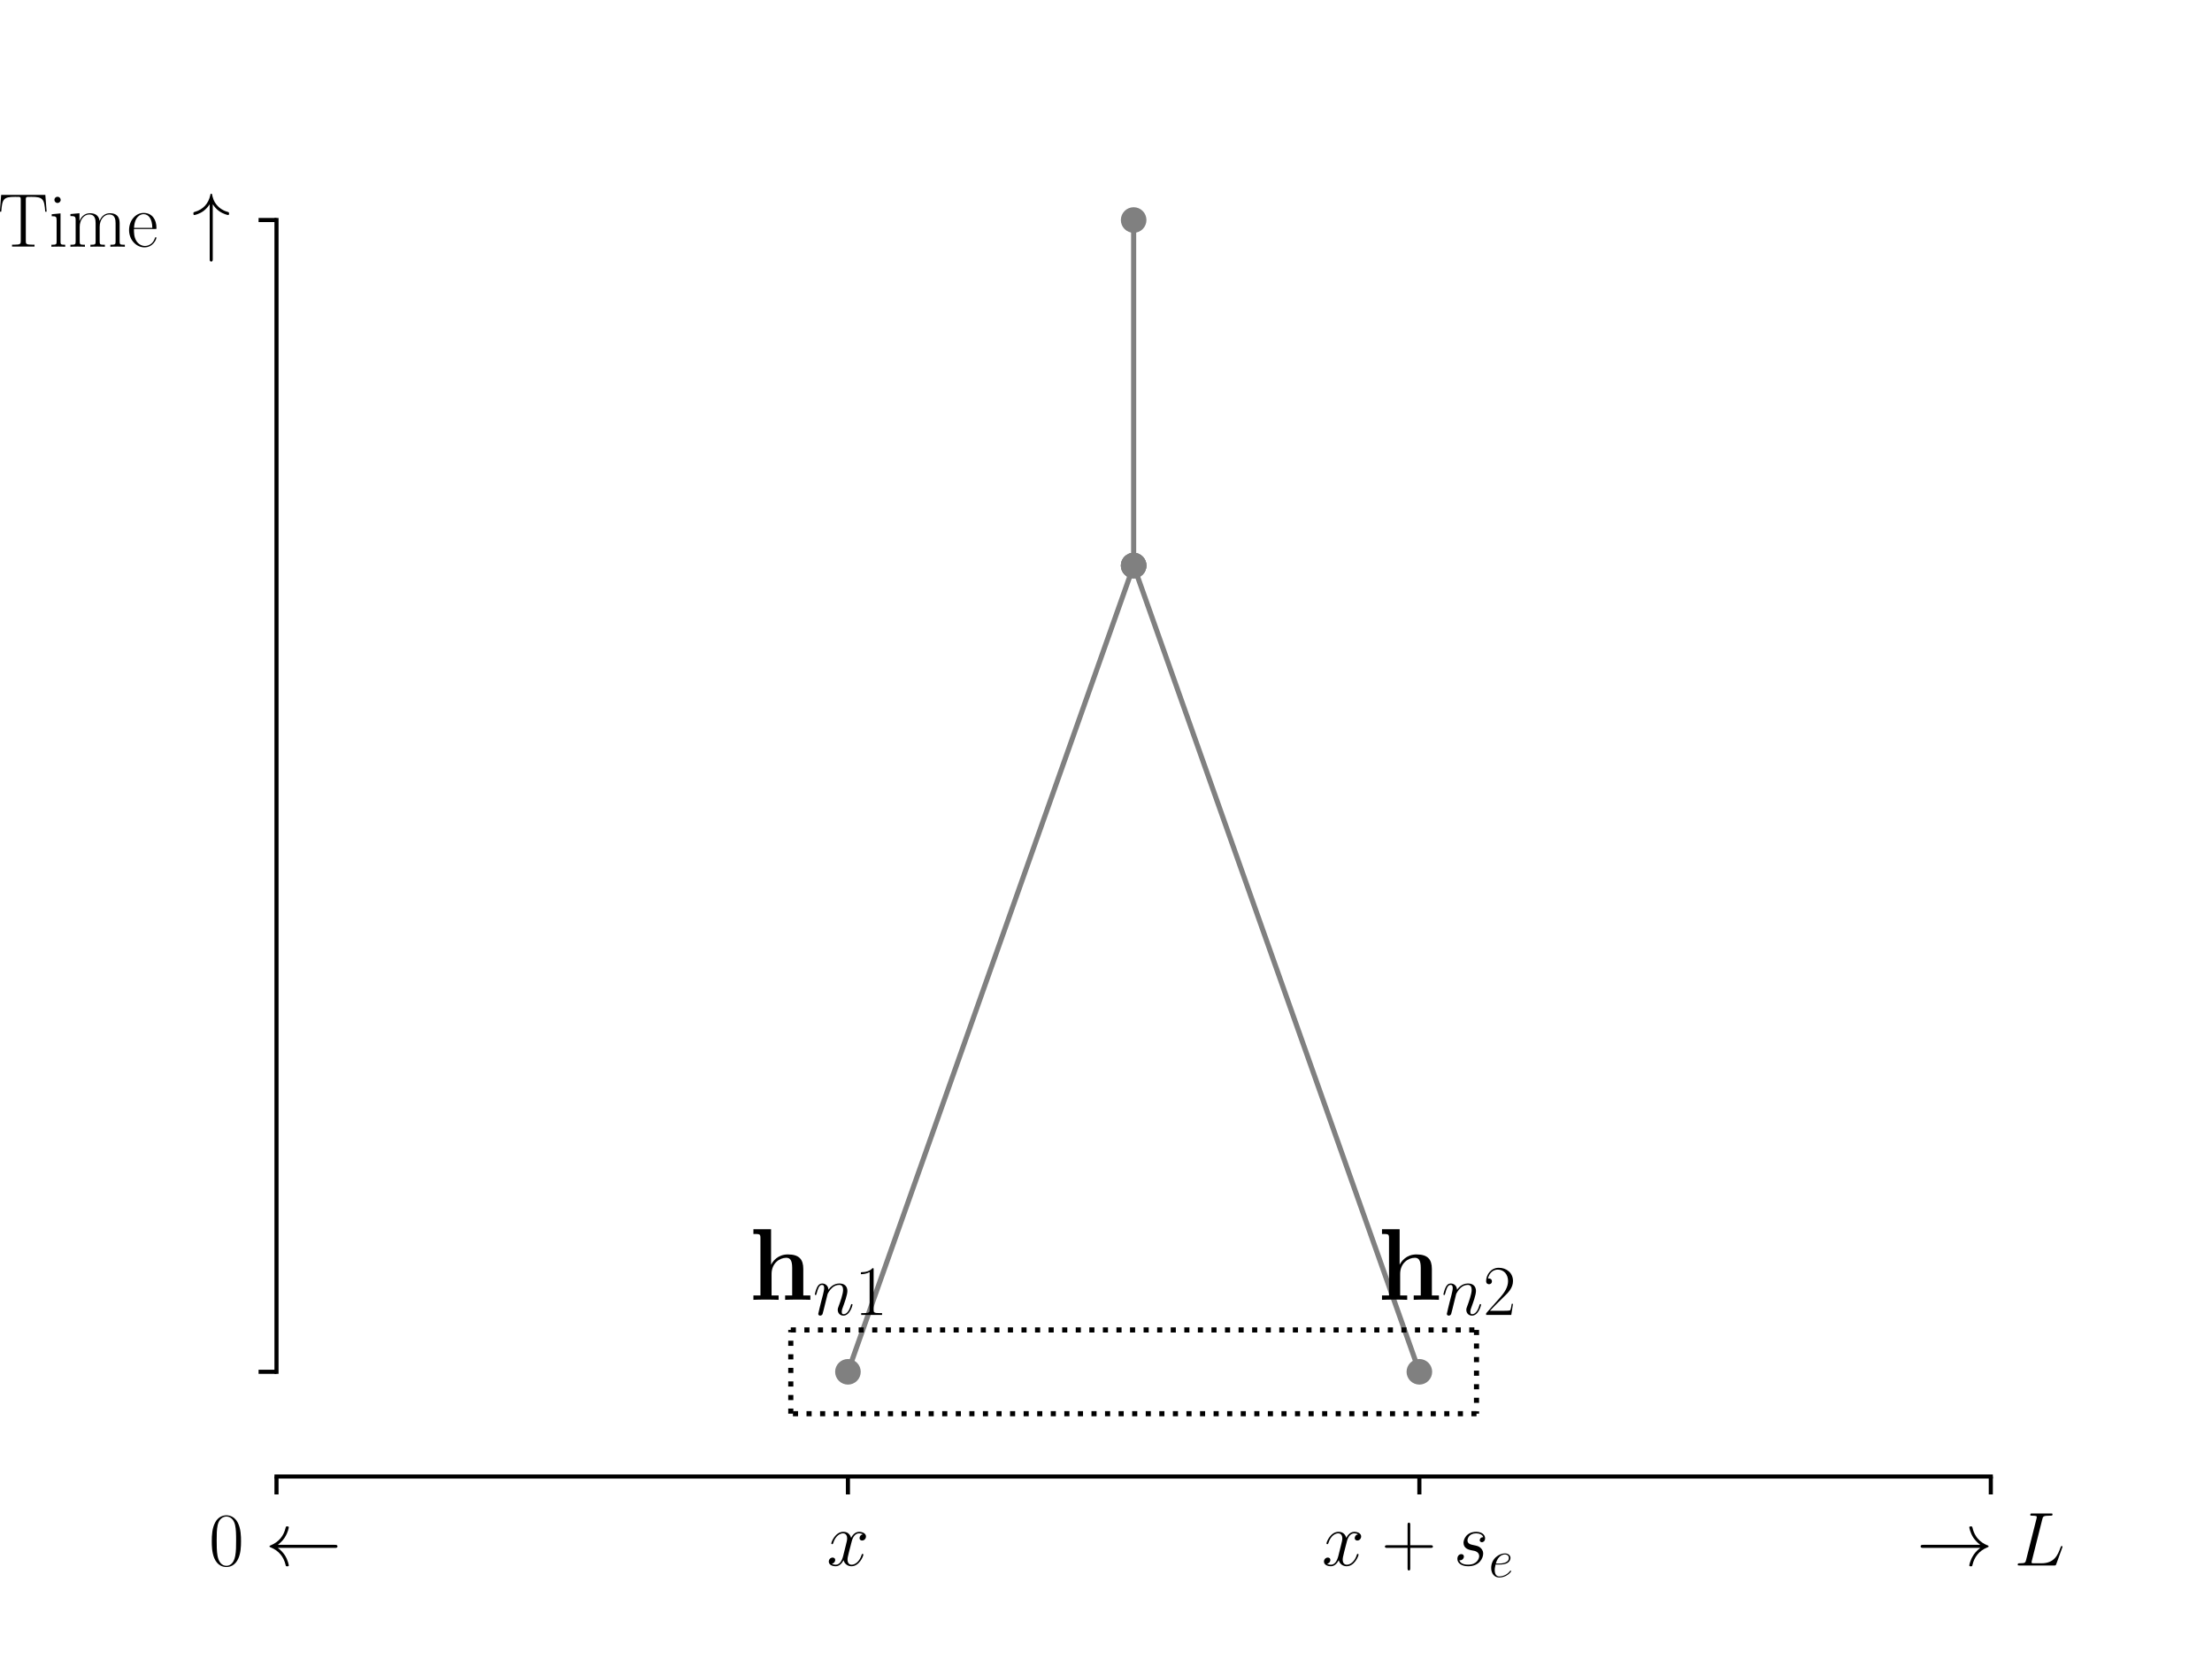
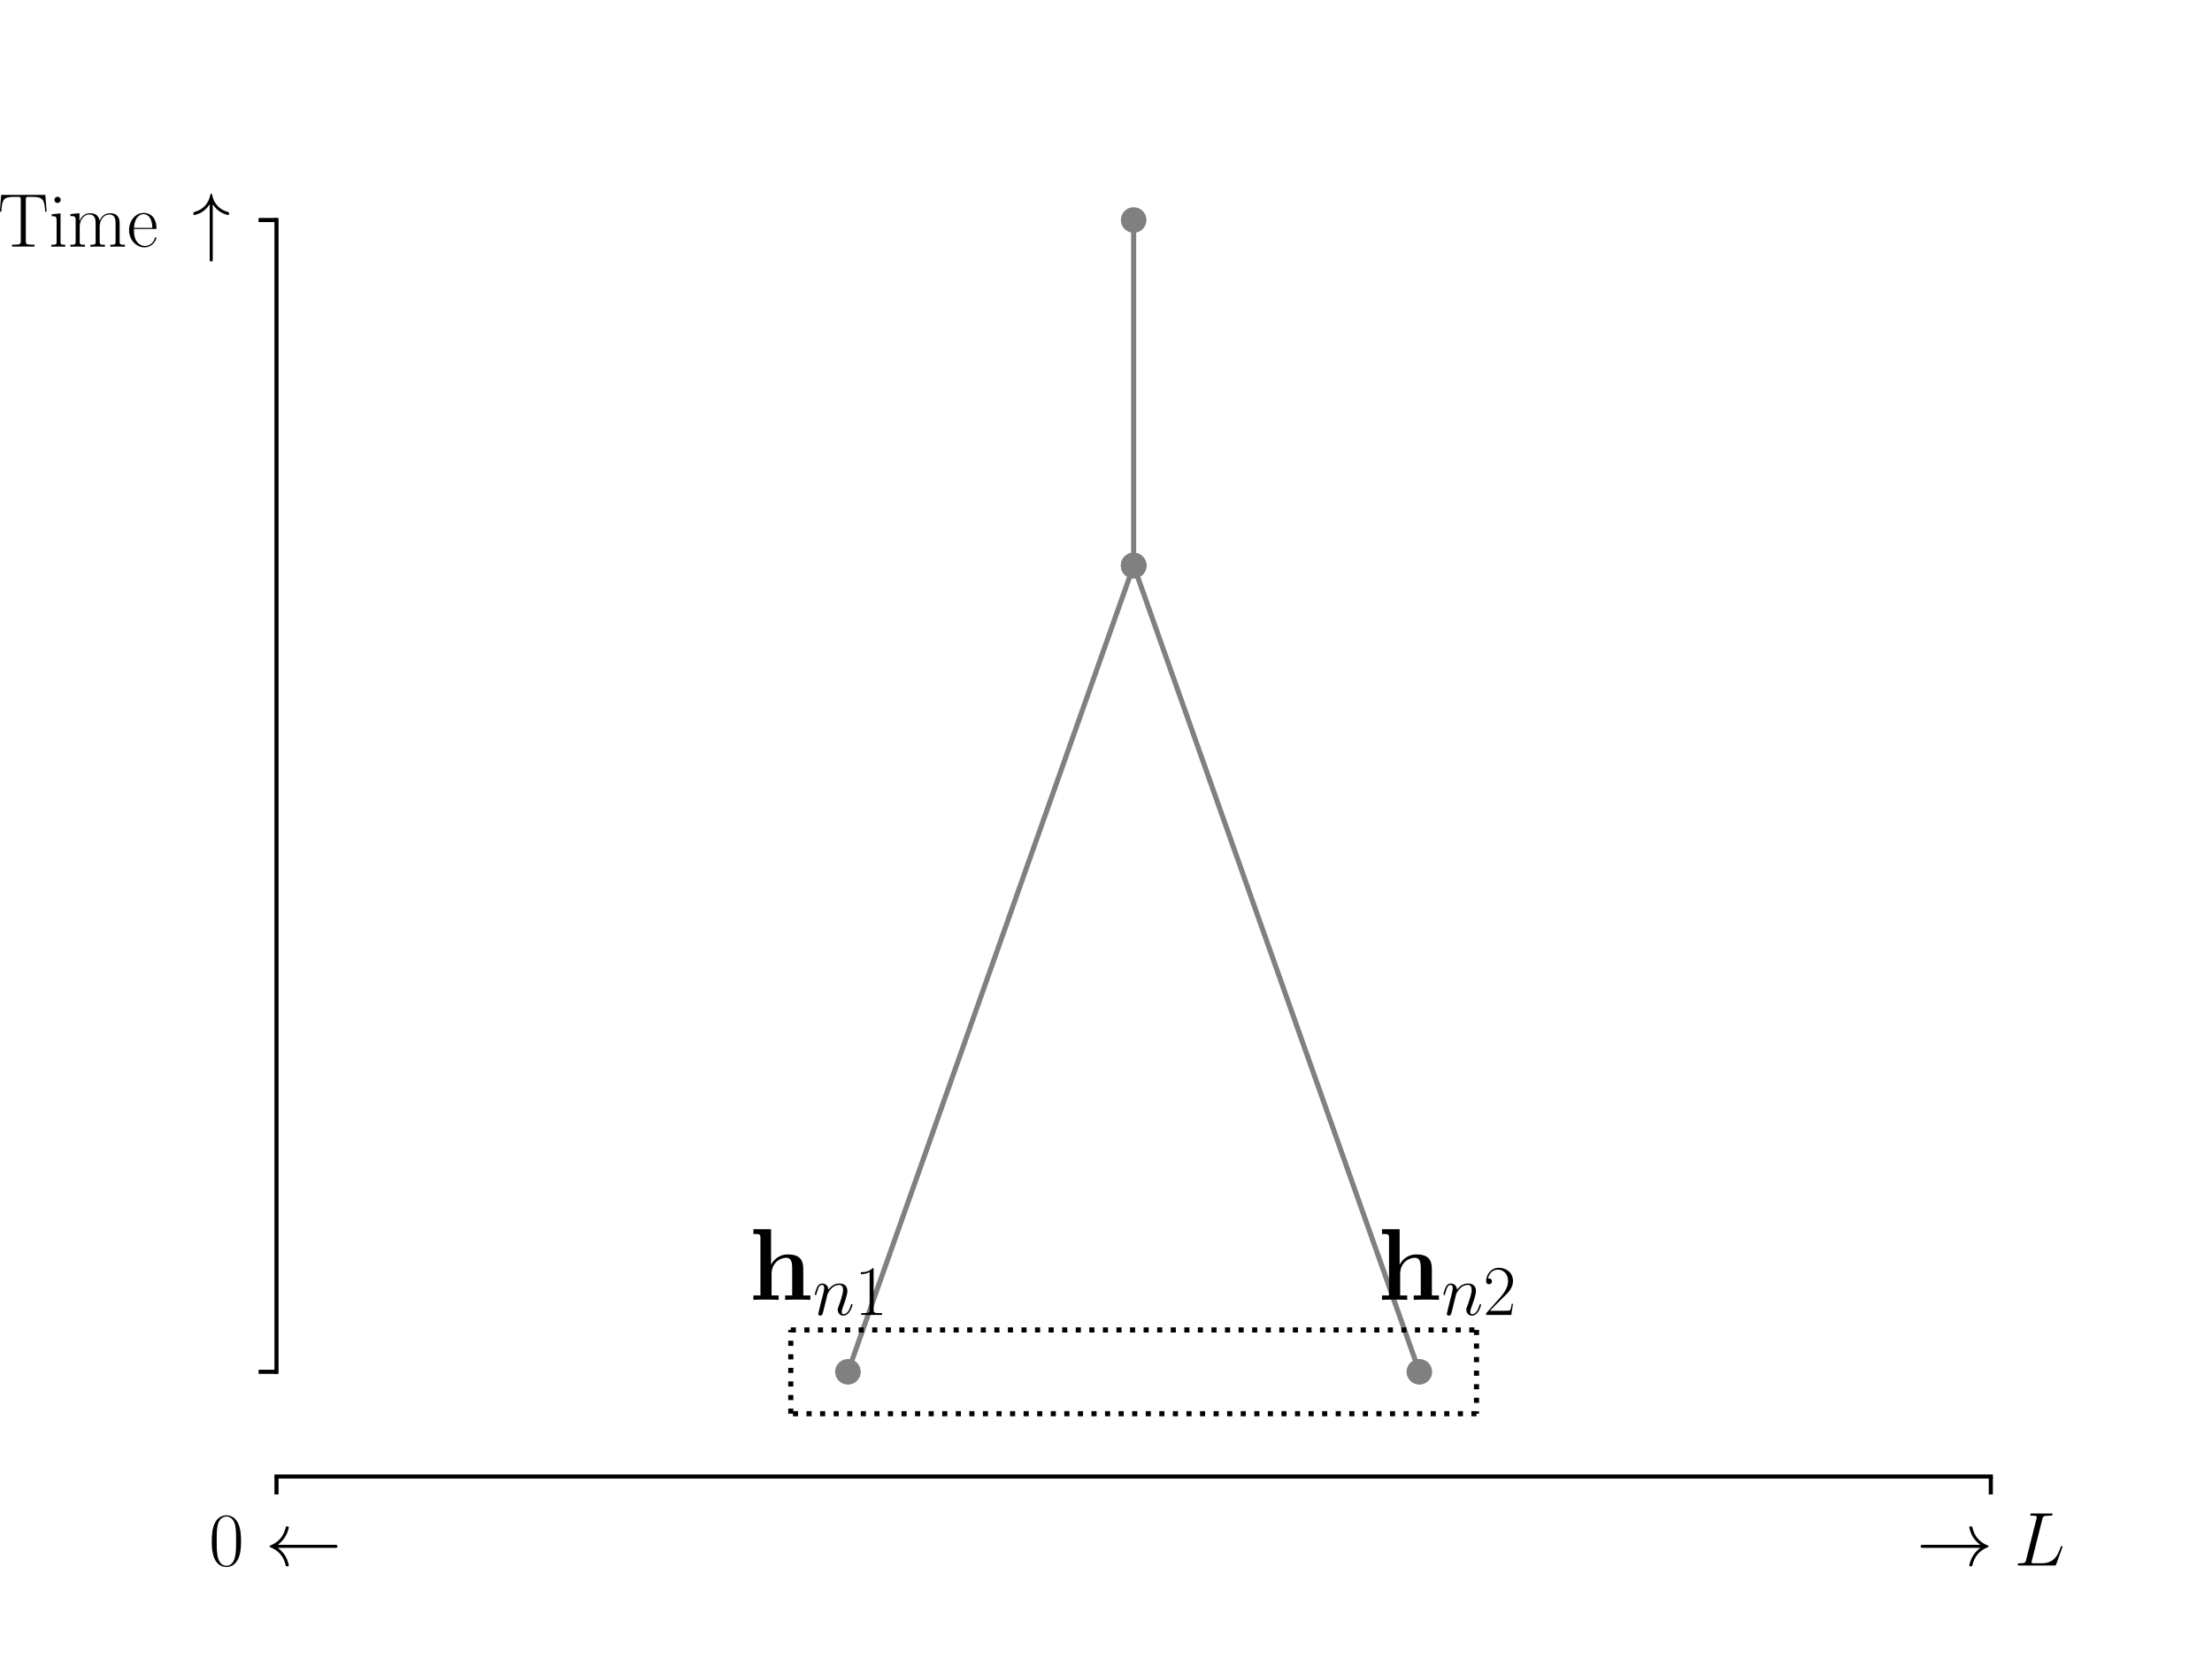
<svg xmlns="http://www.w3.org/2000/svg" xmlns:xlink="http://www.w3.org/1999/xlink" width="432pt" height="324pt" viewBox="0 0 432 324" version="1.1">
  <defs>
    <style type="text/css">*{stroke-linejoin: round; stroke-linecap: butt}</style>
  </defs>
  <g id="figure_1">
    <g id="patch_1">
      <path d="M 0 324  L 432 324  L 432 0  L 0 0  z " style="fill: #ffffff" />
    </g>
    <g id="axes_1">
      <g id="patch_2">
        <path d="M 54 288.36  L 388.8 288.36  L 388.8 38.88  L 54 38.88  z " style="fill: #ffffff" />
      </g>
      <g id="matplotlib.axis_1">
        <g id="xtick_1">
          <g id="line2d_1">
            <defs>
-               <path id="m12b6b46f34" d="M 0 0  L 0 3.5  " style="stroke: #000000; stroke-width: 0.8" />
+               <path id="maaec4739e8" d="M 0 0  L 0 3.5  " style="stroke: #000000; stroke-width: 0.8" />
            </defs>
            <g>
-               <use xlink:href="#m12b6b46f34" x="54" y="288.36" style="stroke: #000000; stroke-width: 0.8" />
+               <use xlink:href="#maaec4739e8" x="54" y="288.36" style="stroke: #000000; stroke-width: 0.8" />
            </g>
          </g>
          <g id="text_1">
            <g transform="translate(40.79435 305.7377) scale(0.15 -0.15)">
              <defs>
                <path id="CMR17-30" d="M 2688 2025  C 2688 2416 2682 3080 2413 3591  C 2176 4039 1798 4198 1466 4198  C 1158 4198 768 4058 525 3597  C 269 3118 243 2524 243 2025  C 243 1661 250 1106 448 619  C 723 -39 1216 -128 1466 -128  C 1760 -128 2208 -7 2470 600  C 2662 1042 2688 1559 2688 2025  z M 1466 -26  C 1056 -26 813 325 723 812  C 653 1188 653 1738 653 2096  C 653 2588 653 2997 736 3387  C 858 3929 1216 4096 1466 4096  C 1728 4096 2067 3923 2189 3400  C 2272 3036 2278 2607 2278 2096  C 2278 1680 2278 1169 2202 792  C 2067 95 1690 -26 1466 -26  z " transform="scale(0.015625)" />
                <path id="CMSY10-20" d="M 5811 1472  C 5926 1472 6042 1472 6042 1600  C 6042 1728 5926 1728 5811 1728  L 1056 1728  C 1408 1997 1581 2259 1632 2342  C 1920 2784 1971 3187 1971 3194  C 1971 3270 1894 3270 1843 3270  C 1734 3270 1728 3258 1702 3142  C 1555 2515 1178 1984 454 1683  C 384 1658 358 1645 358 1600  C 358 1555 390 1542 454 1517  C 1120 1242 1549 742 1709 26  C 1728 -51 1734 -70 1843 -70  C 1894 -70 1971 -70 1971 7  C 1971 20 1914 423 1645 851  C 1517 1043 1331 1267 1056 1472  L 5811 1472  z " transform="scale(0.015625)" />
              </defs>
              <use xlink:href="#CMR17-30" transform="scale(0.996264)" />
              <use xlink:href="#CMSY10-20" transform="translate(73.36449 0) scale(0.996264)" />
            </g>
          </g>
        </g>
        <g id="xtick_2">
          <g id="line2d_2">
            <g>
-               <use xlink:href="#m12b6b46f34" x="165.6" y="288.36" style="stroke: #000000; stroke-width: 0.8" />
+               <use xlink:href="#maaec4739e8" x="388.8" y="288.36" style="stroke: #000000; stroke-width: 0.8" />
            </g>
          </g>
          <g id="text_2">
-             <g transform="translate(161.4424 305.7377) scale(0.15 -0.15)">
-               <defs>
-                 <path id="CMMI12-78" d="M 3034 2606  C 2829 2567 2752 2414 2752 2293  C 2752 2139 2874 2088 2963 2088  C 3155 2088 3290 2254 3290 2427  C 3290 2695 2982 2816 2714 2816  C 2323 2816 2106 2433 2048 2312  C 1901 2816 1504 2816 1389 2816  C 736 2816 390 1980 390 1839  C 390 1814 416 1782 461 1782  C 512 1782 525 1820 538 1846  C 755 2555 1184 2689 1370 2689  C 1658 2689 1715 2420 1715 2267  C 1715 2127 1677 1980 1600 1673  L 1382 798  C 1286 415 1101 64 762 64  C 730 64 570 64 435 147  C 666 192 717 383 717 460  C 717 588 621 664 499 664  C 346 664 179 530 179 326  C 179 57 480 -64 755 -64  C 1062 -64 1280 179 1414 441  C 1517 64 1837 -64 2074 -64  C 2726 -64 3072 773 3072 913  C 3072 945 3046 971 3008 971  C 2950 971 2944 939 2925 888  C 2752 326 2381 64 2093 64  C 1869 64 1747 230 1747 492  C 1747 632 1773 734 1875 1156  L 2099 2024  C 2195 2408 2413 2689 2707 2689  C 2720 2689 2899 2689 3034 2606  z " transform="scale(0.015625)" />
-               </defs>
-               <use xlink:href="#CMMI12-78" transform="scale(0.996264)" />
-             </g>
-           </g>
-         </g>
-         <g id="xtick_3">
-           <g id="line2d_3">
-             <g>
-               <use xlink:href="#m12b6b46f34" x="277.2" y="288.36" style="stroke: #000000; stroke-width: 0.8" />
-             </g>
-           </g>
-           <g id="text_3">
-             <g transform="translate(258.1495 305.7377) scale(0.15 -0.15)">
-               <defs>
-                 <path id="CMR17-2b" d="M 2413 1472  L 4109 1472  C 4198 1472 4307 1472 4307 1580  C 4307 1695 4205 1695 4109 1695  L 2413 1695  L 2413 3386  C 2413 3475 2413 3584 2304 3584  C 2189 3584 2189 3482 2189 3386  L 2189 1695  L 493 1695  C 403 1695 294 1695 294 1587  C 294 1472 397 1472 493 1472  L 2189 1472  L 2189 -218  C 2189 -307 2189 -416 2298 -416  C 2413 -416 2413 -314 2413 -218  L 2413 1472  z " transform="scale(0.015625)" />
-                 <path id="CMMI12-73" d="M 1459 1280  C 1568 1261 1741 1223 1779 1216  C 1862 1192 2150 1090 2150 783  C 2150 586 1971 70 1229 70  C 1094 70 614 70 486 436  C 742 404 870 603 870 745  C 870 880 781 950 653 950  C 512 950 326 841 326 552  C 326 173 710 -64 1222 -64  C 2195 -64 2483 651 2483 984  C 2483 1079 2483 1258 2278 1462  C 2118 1616 1965 1648 1619 1718  C 1446 1756 1171 1814 1171 2101  C 1171 2229 1286 2689 1894 2689  C 2163 2689 2426 2589 2490 2368  C 2208 2368 2195 2125 2195 2119  C 2195 1984 2317 1946 2374 1946  C 2464 1946 2643 2015 2643 2281  C 2643 2545 2400 2816 1901 2816  C 1062 2816 838 2160 838 1899  C 838 1414 1312 1312 1459 1280  z " transform="scale(0.015625)" />
-                 <path id="CMMI12-65" d="M 1146 1479  C 1318 1479 1754 1479 2061 1595  C 2547 1783 2592 2158 2592 2274  C 2592 2558 2349 2816 1926 2816  C 1254 2816 288 2210 288 1073  C 288 402 672 -64 1254 -64  C 2125 -64 2675 609 2675 692  C 2675 730 2637 762 2611 762  C 2592 762 2586 756 2528 699  C 2118 159 1510 64 1267 64  C 902 64 710 350 710 822  C 710 911 710 1071 806 1479  L 1146 1479  z M 838 1600  C 1114 2592 1722 2689 1926 2689  C 2208 2689 2400 2522 2400 2277  C 2400 1600 1376 1600 1107 1600  L 838 1600  z " transform="scale(0.015625)" />
-               </defs>
-               <use xlink:href="#CMMI12-78" transform="scale(0.996264)" />
-               <use xlink:href="#CMR17-2b" transform="translate(77.57327 0) scale(0.996264)" />
-               <use xlink:href="#CMMI12-73" transform="translate(171.4273 0) scale(0.996264)" />
-               <use xlink:href="#CMMI12-65" transform="translate(217.3773 -14.94392) scale(0.697382)" />
-             </g>
-           </g>
-         </g>
-         <g id="xtick_4">
-           <g id="line2d_4">
-             <g>
-               <use xlink:href="#m12b6b46f34" x="388.8" y="288.36" style="stroke: #000000; stroke-width: 0.8" />
-             </g>
-           </g>
-           <g id="text_4">
            <g transform="translate(374.2747 305.7377) scale(0.15 -0.15)">
              <defs>
                <path id="CMSY10-21" d="M 5338 1472  C 4986 1203 4813 941 4762 858  C 4474 416 4422 13 4422 6  C 4422 -70 4499 -70 4550 -70  C 4659 -70 4666 -58 4691 58  C 4838 685 5216 1222 5939 1517  C 6016 1542 6035 1555 6035 1600  C 6035 1645 5997 1664 5984 1670  C 5702 1779 4928 2099 4685 3174  C 4666 3251 4659 3270 4550 3270  C 4499 3270 4422 3270 4422 3193  C 4422 3180 4480 2777 4749 2349  C 4877 2157 5062 1933 5338 1728  L 582 1728  C 467 1728 352 1728 352 1600  C 352 1472 467 1472 582 1472  L 5338 1472  z " transform="scale(0.015625)" />
                <path id="CMMI12-4c" d="M 2349 3861  C 2406 4103 2426 4167 2989 4167  C 3162 4167 3206 4167 3206 4288  C 3206 4352 3136 4352 3110 4352  C 2982 4352 2835 4352 2707 4352  L 1850 4352  C 1728 4352 1587 4352 1466 4352  C 1414 4352 1344 4352 1344 4231  C 1344 4167 1402 4167 1498 4167  C 1888 4167 1888 4116 1888 4046  C 1888 4034 1888 3995 1862 3899  L 998 472  C 941 249 928 185 480 185  C 358 185 294 185 294 70  C 294 0 333 0 461 0  L 3328 0  C 3469 0 3475 6 3520 121  L 4013 1478  C 4026 1510 4038 1548 4038 1567  C 4038 1605 4006 1631 3974 1631  C 3968 1631 3936 1631 3923 1605  C 3910 1599 3910 1586 3859 1465  C 3654 905 3366 185 2285 185  L 1670 185  C 1581 185 1568 185 1530 192  C 1459 198 1453 211 1453 262  C 1453 307 1466 345 1478 401  L 2349 3861  z " transform="scale(0.015625)" />
              </defs>
              <use xlink:href="#CMSY10-21" transform="scale(0.996264)" />
              <use xlink:href="#CMMI12-4c" transform="translate(127.3007 0) scale(0.996264)" />
            </g>
          </g>
        </g>
      </g>
      <g id="matplotlib.axis_2">
        <g id="ytick_1">
-           <g id="line2d_5">
+           <g id="line2d_3">
            <defs>
-               <path id="mb534881a14" d="M 0 0  L -3.5 0  " style="stroke: #000000; stroke-width: 0.8" />
+               <path id="m99e7fae898" d="M 0 0  L -3.5 0  " style="stroke: #000000; stroke-width: 0.8" />
            </defs>
            <g>
-               <use xlink:href="#mb534881a14" x="54" y="267.911" style="stroke: #000000; stroke-width: 0.8" />
+               <use xlink:href="#m99e7fae898" x="54" y="267.911" style="stroke: #000000; stroke-width: 0.8" />
            </g>
          </g>
        </g>
        <g id="ytick_2">
-           <g id="line2d_6">
+           <g id="line2d_4">
            <g>
-               <use xlink:href="#mb534881a14" x="54" y="42.97" style="stroke: #000000; stroke-width: 0.8" />
+               <use xlink:href="#m99e7fae898" x="54" y="42.97" style="stroke: #000000; stroke-width: 0.8" />
            </g>
          </g>
-           <g id="text_5">
+           <g id="text_3">
            <g transform="translate(-0.443243 48.15871) scale(0.15 -0.15)">
              <defs>
                <path id="CMR17-54" d="M 3981 4326  L 288 4326  L 179 2918  L 294 2918  C 378 3976 467 4160 1453 4160  C 1568 4160 1754 4160 1805 4154  C 1926 4135 1926 4058 1926 3912  L 1926 459  C 1926 230 1907 160 1376 160  L 1197 160  L 1197 0  C 1504 0 1824 0 2138 0  C 2451 0 2771 0 3078 0  L 3078 160  L 2899 160  C 2368 160 2349 230 2349 459  L 2349 3912  C 2349 4052 2349 4129 2464 4154  C 2515 4160 2701 4160 2816 4160  C 3795 4160 3891 3976 3974 2918  L 4090 2918  L 3981 4326  z " transform="scale(0.015625)" />
                <path id="CMR17-69" d="M 992 3909  C 992 4049 877 4170 730 4170  C 589 4170 467 4056 467 3909  C 467 3769 582 3648 730 3648  C 870 3648 992 3763 992 3909  z M 243 2706  L 243 2541  C 602 2541 653 2502 653 2197  L 653 427  C 653 184 627 153 218 153  L 218 -13  C 371 0 646 0 806 0  C 960 0 1222 0 1370 -13  L 1370 153  C 992 153 979 191 979 420  L 979 2776  L 243 2706  z " transform="scale(0.015625)" />
                <path id="CMR17-6d" d="M 4326 1933  C 4326 2252 4269 2790 3507 2790  C 3072 2790 2771 2496 2656 2151  L 2650 2151  C 2573 2676 2195 2790 1837 2790  C 1331 2790 1069 2400 973 2144  L 966 2144  L 966 2790  L 211 2720  L 211 2554  C 589 2554 646 2515 646 2208  L 646 428  C 646 184 621 153 211 153  L 211 -13  C 365 0 646 0 813 0  C 979 0 1267 0 1421 -13  L 1421 153  C 1011 153 986 178 986 428  L 986 1658  C 986 2247 1344 2688 1792 2688  C 2266 2688 2317 2266 2317 1958  L 2317 428  C 2317 184 2291 153 1882 153  L 1882 -13  C 2035 0 2317 0 2483 0  C 2650 0 2938 0 3091 -13  L 3091 153  C 2682 153 2656 178 2656 428  L 2656 1658  C 2656 2247 3014 2688 3462 2688  C 3936 2688 3987 2266 3987 1958  L 3987 428  C 3987 184 3962 153 3552 153  L 3552 -13  C 3706 0 3987 0 4154 0  C 4320 0 4608 0 4762 -13  L 4762 153  C 4352 153 4326 178 4326 428  L 4326 1933  z " transform="scale(0.015625)" />
                <path id="CMR17-65" d="M 2438 1472  C 2464 1498 2464 1511 2464 1576  C 2464 2238 2118 2816 1389 2816  C 710 2816 173 2169 173 1383  C 173 551 781 -64 1459 -64  C 2176 -64 2458 607 2458 740  C 2458 784 2419 784 2406 784  C 2362 784 2355 771 2330 696  C 2189 265 1837 51 1504 51  C 1229 51 954 203 781 480  C 582 803 582 1176 582 1472  L 2438 1472  z M 589 1568  C 634 2505 1126 2714 1382 2714  C 1818 2714 2112 2297 2118 1568  L 589 1568  z " transform="scale(0.015625)" />
                <path id="CMSY10-22" d="M 1728 3542  C 1882 3299 2061 3120 2221 2997  C 2611 2703 3002 2639 3014 2639  C 3091 2639 3091 2709 3091 2760  C 3091 2863 3085 2869 2944 2914  C 2509 3035 2259 3266 2112 3426  C 1786 3779 1709 4163 1670 4368  C 1664 4400 1638 4425 1600 4425  C 1542 4425 1536 4387 1523 4310  C 1376 3600 922 3100 218 2902  C 122 2870 109 2870 109 2761  C 109 2710 109 2639 186 2639  C 205 2639 582 2709 947 2971  C 1158 3132 1331 3324 1472 3542  L 1472 -1021  C 1472 -1136 1472 -1252 1600 -1252  C 1728 -1252 1728 -1136 1728 -1021  L 1728 3542  z " transform="scale(0.015625)" />
              </defs>
              <use xlink:href="#CMR17-54" transform="scale(0.996264)" />
              <use xlink:href="#CMR17-69" transform="translate(66.50988 0) scale(0.996264)" />
              <use xlink:href="#CMR17-6d" transform="translate(91.38094 0) scale(0.996264)" />
              <use xlink:href="#CMR17-65" transform="translate(168.3005 0) scale(0.996264)" />
              <use xlink:href="#CMSY10-22" transform="translate(253.0646 0) scale(0.996264)" />
            </g>
          </g>
        </g>
      </g>
+       <g id="line2d_5">
+         <path d="M 165.6 267.911  L 221.4 110.452  " clip-path="url(#pbbc5ebab40)" style="fill: none; stroke: #808080; stroke-linecap: square" />
+         <defs>
+           <path id="mbd1dd923cd" d="M 0 2  C 0.53 2 1.039 1.789 1.414 1.414  C 1.789 1.039 2 0.53 2 0  C 2 -0.53 1.789 -1.039 1.414 -1.414  C 1.039 -1.789 0.53 -2 0 -2  C -0.53 -2 -1.039 -1.789 -1.414 -1.414  C -1.789 -1.039 -2 -0.53 -2 0  C -2 0.53 -1.789 1.039 -1.414 1.414  C -1.039 1.789 -0.53 2 0 2  z " style="stroke: #808080" />
+         </defs>
+         <g clip-path="url(#pbbc5ebab40)">
+           <use xlink:href="#mbd1dd923cd" x="165.6" y="267.911" style="fill: #808080; stroke: #808080" />
+           <use xlink:href="#mbd1dd923cd" x="221.4" y="110.452" style="fill: #808080; stroke: #808080" />
+         </g>
+       </g>
+       <g id="line2d_6">
+         <path d="M 277.2 267.911  L 221.4 110.452  " clip-path="url(#pbbc5ebab40)" style="fill: none; stroke: #808080; stroke-linecap: square" />
+         <g clip-path="url(#pbbc5ebab40)">
+           <use xlink:href="#mbd1dd923cd" x="277.2" y="267.911" style="fill: #808080; stroke: #808080" />
+           <use xlink:href="#mbd1dd923cd" x="221.4" y="110.452" style="fill: #808080; stroke: #808080" />
+         </g>
+       </g>
      <g id="line2d_7">
-         <path d="M 165.6 267.911  L 221.4 110.452  " clip-path="url(#p8c6786ec49)" style="fill: none; stroke: #808080; stroke-linecap: square" />
-         <defs>
-           <path id="m02d298a575" d="M 0 2  C 0.53 2 1.039 1.789 1.414 1.414  C 1.789 1.039 2 0.53 2 0  C 2 -0.53 1.789 -1.039 1.414 -1.414  C 1.039 -1.789 0.53 -2 0 -2  C -0.53 -2 -1.039 -1.789 -1.414 -1.414  C -1.789 -1.039 -2 -0.53 -2 0  C -2 0.53 -1.789 1.039 -1.414 1.414  C -1.039 1.789 -0.53 2 0 2  z " style="stroke: #808080" />
-         </defs>
-         <g clip-path="url(#p8c6786ec49)">
-           <use xlink:href="#m02d298a575" x="165.6" y="267.911" style="fill: #808080; stroke: #808080" />
-           <use xlink:href="#m02d298a575" x="221.4" y="110.452" style="fill: #808080; stroke: #808080" />
+         <path d="M 221.4 110.452  L 221.4 42.97  " clip-path="url(#pbbc5ebab40)" style="fill: none; stroke: #808080; stroke-linecap: square" />
+         <g clip-path="url(#pbbc5ebab40)">
+           <use xlink:href="#mbd1dd923cd" x="221.4" y="110.452" style="fill: #808080; stroke: #808080" />
+           <use xlink:href="#mbd1dd923cd" x="221.4" y="42.97" style="fill: #808080; stroke: #808080" />
        </g>
      </g>
      <g id="line2d_8">
-         <path d="M 277.2 267.911  L 221.4 110.452  " clip-path="url(#p8c6786ec49)" style="fill: none; stroke: #808080; stroke-linecap: square" />
-         <g clip-path="url(#p8c6786ec49)">
-           <use xlink:href="#m02d298a575" x="277.2" y="267.911" style="fill: #808080; stroke: #808080" />
-           <use xlink:href="#m02d298a575" x="221.4" y="110.452" style="fill: #808080; stroke: #808080" />
-         </g>
+         <path d="M 154.44 259.731  L 288.36 259.731  " clip-path="url(#pbbc5ebab40)" style="fill: none; stroke-dasharray: 1,1.65; stroke-dashoffset: 0; stroke: #000000" />
      </g>
      <g id="line2d_9">
-         <path d="M 221.4 110.452  L 221.4 42.97  " clip-path="url(#p8c6786ec49)" style="fill: none; stroke: #808080; stroke-linecap: square" />
-         <g clip-path="url(#p8c6786ec49)">
-           <use xlink:href="#m02d298a575" x="221.4" y="110.452" style="fill: #808080; stroke: #808080" />
-           <use xlink:href="#m02d298a575" x="221.4" y="42.97" style="fill: #808080; stroke: #808080" />
-         </g>
+         <path d="M 288.36 259.731  L 288.36 276.09  " clip-path="url(#pbbc5ebab40)" style="fill: none; stroke-dasharray: 1,1.65; stroke-dashoffset: 0; stroke: #000000" />
      </g>
      <g id="line2d_10">
-         <path d="M 154.44 259.731  L 288.36 259.731  " clip-path="url(#p8c6786ec49)" style="fill: none; stroke-dasharray: 1,1.65; stroke-dashoffset: 0; stroke: #000000" />
+         <path d="M 288.36 276.09  L 154.44 276.09  " clip-path="url(#pbbc5ebab40)" style="fill: none; stroke-dasharray: 1,1.65; stroke-dashoffset: 0; stroke: #000000" />
      </g>
      <g id="line2d_11">
-         <path d="M 288.36 259.731  L 288.36 276.09  " clip-path="url(#p8c6786ec49)" style="fill: none; stroke-dasharray: 1,1.65; stroke-dashoffset: 0; stroke: #000000" />
-       </g>
-       <g id="line2d_12">
-         <path d="M 288.36 276.09  L 154.44 276.09  " clip-path="url(#p8c6786ec49)" style="fill: none; stroke-dasharray: 1,1.65; stroke-dashoffset: 0; stroke: #000000" />
-       </g>
-       <g id="line2d_13">
-         <path d="M 154.44 276.09  L 154.44 259.731  " clip-path="url(#p8c6786ec49)" style="fill: none; stroke-dasharray: 1,1.65; stroke-dashoffset: 0; stroke: #000000" />
+         <path d="M 154.44 276.09  L 154.44 259.731  " clip-path="url(#pbbc5ebab40)" style="fill: none; stroke-dasharray: 1,1.65; stroke-dashoffset: 0; stroke: #000000" />
      </g>
      <g id="patch_3">
        <path d="M 54 267.911  L 54 42.97  " style="fill: none; stroke: #000000; stroke-width: 0.8; stroke-linejoin: miter; stroke-linecap: square" />
      </g>
      <g id="patch_4">
        <path d="M 54 288.36  L 388.8 288.36  " style="fill: none; stroke: #000000; stroke-width: 0.8; stroke-linejoin: miter; stroke-linecap: square" />
      </g>
-       <g id="text_6">
+       <g id="text_4">
        <g transform="translate(146.303 253.8106) scale(0.2 -0.2)">
          <defs>
            <path id="CMBX12-68" d="M 3398 1924  C 3398 2525 3136 2834 2432 2834  C 1786 2834 1472 2384 1382 2194  L 1376 2194  L 1376 4416  L 269 4416  L 269 4117  C 666 4117 710 4117 710 3858  L 710 260  L 269 260  L 269 -13  C 416 0 877 0 1056 0  C 1235 0 1702 0 1850 -13  L 1850 260  L 1408 260  L 1408 1607  C 1408 2289 1920 2624 2330 2624  C 2566 2624 2701 2473 2701 1993  L 2701 260  L 2259 260  L 2259 -13  C 2406 0 2867 0 3046 0  C 3226 0 3693 0 3840 -13  L 3840 260  L 3398 260  L 3398 1924  z " transform="scale(0.015625)" />
            <path id="CMMI12-6e" d="M 1318 1871  C 1331 1910 1491 2229 1728 2433  C 1894 2586 2112 2689 2362 2689  C 2618 2689 2707 2497 2707 2242  C 2707 1878 2445 1150 2317 805  C 2259 651 2227 568 2227 453  C 2227 166 2426 -64 2733 -64  C 3328 -64 3552 875 3552 913  C 3552 945 3526 971 3488 971  C 3430 971 3424 952 3392 843  C 3245 319 3002 64 2752 64  C 2688 64 2586 64 2586 269  C 2586 429 2656 621 2694 710  C 2822 1063 3091 1780 3091 2145  C 3091 2528 2867 2816 2381 2816  C 1811 2816 1510 2415 1395 2255  C 1376 2618 1114 2816 832 2816  C 627 2816 486 2695 378 2478  C 262 2248 173 1865 173 1839  C 173 1814 198 1782 243 1782  C 294 1782 301 1788 339 1935  C 442 2325 557 2689 813 2689  C 960 2689 1011 2586 1011 2395  C 1011 2254 947 2005 902 1807  L 723 1118  C 698 996 627 709 595 594  C 550 428 480 128 480 96  C 480 6 550 -64 646 -64  C 723 -64 813 -26 864 70  C 877 102 934 326 966 453  L 1107 1028  L 1318 1871  z " transform="scale(0.015625)" />
            <path id="CMR17-31" d="M 1702 4058  C 1702 4192 1696 4192 1606 4192  C 1357 3916 979 3827 621 3827  C 602 3827 570 3827 563 3808  C 557 3795 557 3782 557 3648  C 755 3648 1088 3686 1344 3839  L 1344 461  C 1344 236 1331 160 781 160  L 589 160  L 589 0  C 896 0 1216 0 1523 0  C 1830 0 2150 0 2458 0  L 2458 160  L 2266 160  C 1715 160 1702 230 1702 458  L 1702 4058  z " transform="scale(0.015625)" />
          </defs>
          <use xlink:href="#CMBX12-68" transform="scale(0.996264)" />
          <use xlink:href="#CMMI12-6e" transform="translate(62.2665 -14.94392) scale(0.697382)" />
          <use xlink:href="#CMR17-31" transform="translate(103.0273 -14.94392) scale(0.697382)" />
        </g>
      </g>
-       <g id="text_7">
+       <g id="text_5">
        <g transform="translate(269.063 253.8106) scale(0.2 -0.2)">
          <defs>
            <path id="CMR17-32" d="M 2669 989  L 2554 989  C 2490 536 2438 459 2413 420  C 2381 369 1920 369 1830 369  L 602 369  C 832 619 1280 1072 1824 1597  C 2214 1967 2669 2402 2669 3035  C 2669 3790 2067 4224 1395 4224  C 691 4224 262 3604 262 3030  C 262 2780 448 2748 525 2748  C 589 2748 781 2787 781 3010  C 781 3207 614 3264 525 3264  C 486 3264 448 3258 422 3245  C 544 3790 915 4058 1306 4058  C 1862 4058 2227 3617 2227 3035  C 2227 2479 1901 2000 1536 1584  L 262 146  L 262 0  L 2515 0  L 2669 989  z " transform="scale(0.015625)" />
          </defs>
          <use xlink:href="#CMBX12-68" transform="scale(0.996264)" />
          <use xlink:href="#CMMI12-6e" transform="translate(62.2665 -14.94392) scale(0.697382)" />
          <use xlink:href="#CMR17-32" transform="translate(103.0273 -14.94392) scale(0.697382)" />
        </g>
      </g>
    </g>
  </g>
  <defs>
-     <clipPath id="p8c6786ec49">
+     <clipPath id="pbbc5ebab40">
      <rect x="54" y="38.88" width="334.8" height="249.48" />
    </clipPath>
  </defs>
</svg>
